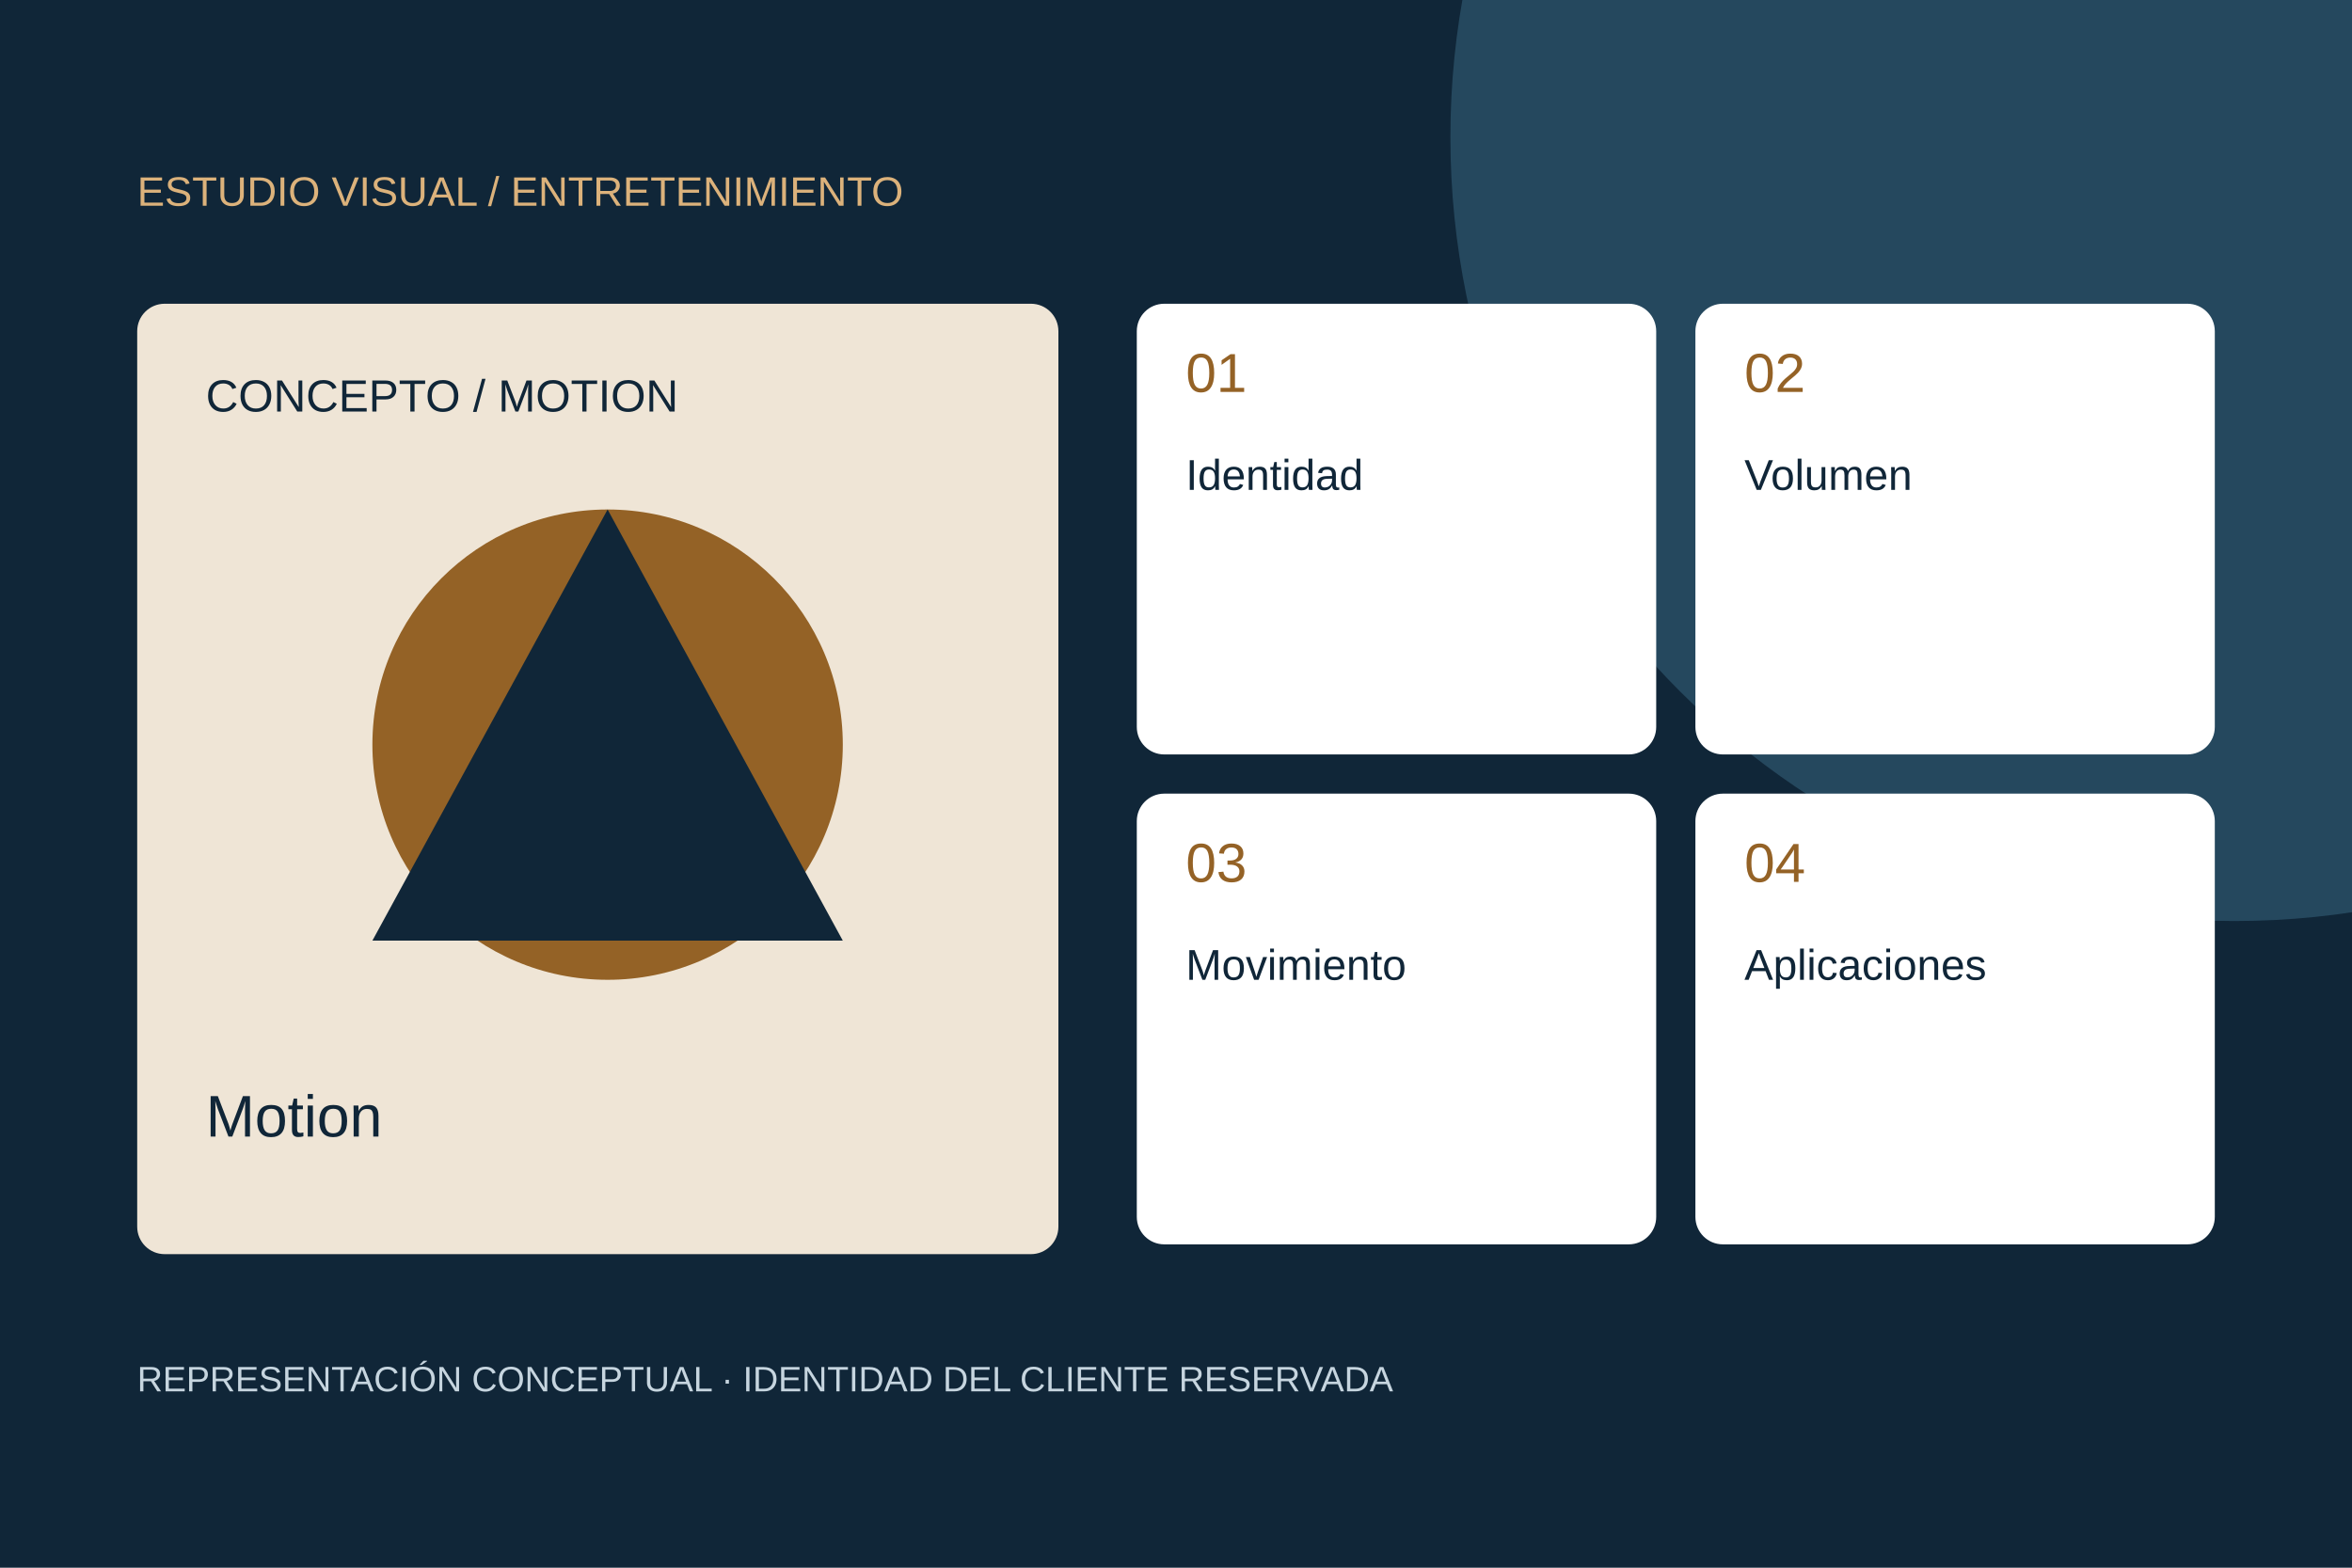
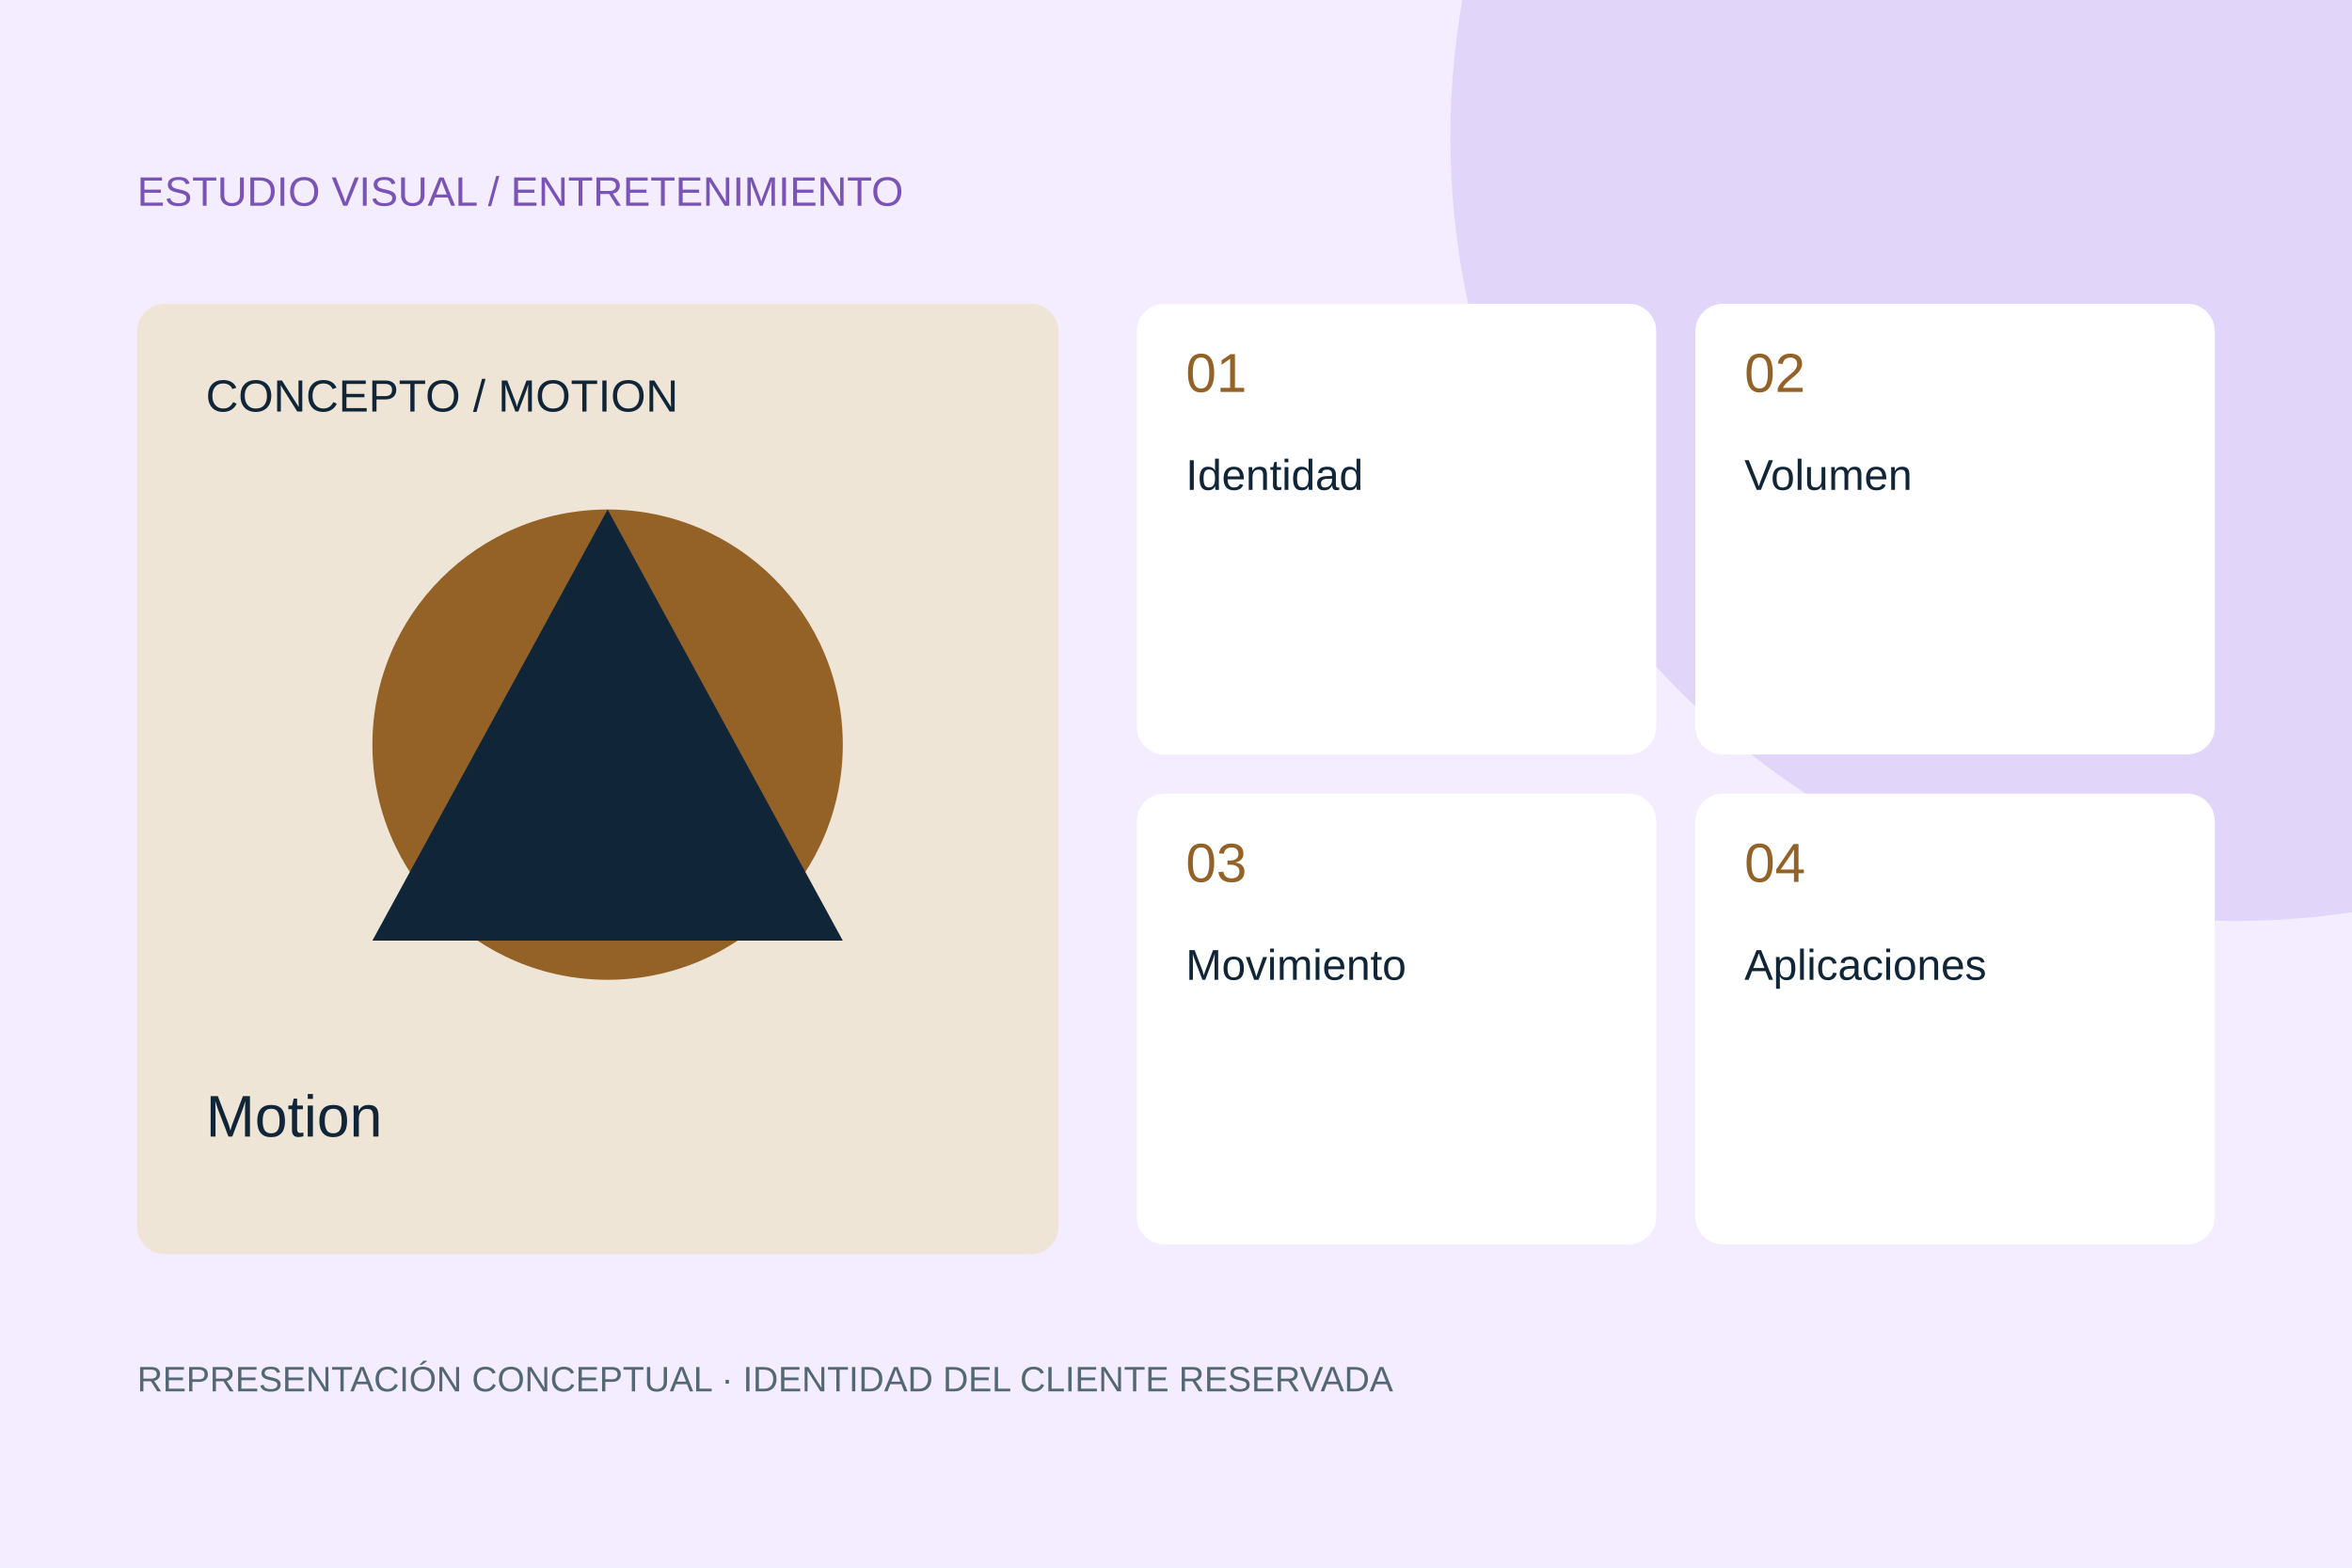
<svg xmlns="http://www.w3.org/2000/svg" width="1200" height="800" viewBox="0 0 1200 800">
-   <rect width="1200" height="800" fill="#102638" />
-   <circle cx="1140" cy="70" r="400" fill="#25485e" />
+   <rect width="1200" height="800" fill="#f3edff" />
+   <circle cx="1140" cy="70" r="400" fill="#e2d5fa" />
  <style>text{font-family:Arial,sans-serif} .label{fill:#536775;font-size:19px}.title{fill:#102638;font-size:25px;font-weight:bold}</style>
-   <text x="70" y="105" fill="#dcb27b" font-size="21">ESTUDIO VISUAL / ENTRETENIMIENTO</text>
+   <text x="70" y="105" fill="#7953b5" font-size="21">ESTUDIO VISUAL / ENTRETENIMIENTO</text>
  <rect x="70" y="155" width="470" height="485" rx="14" fill="#efe5d6" />
  <text x="105" y="210" fill="#102638" font-size="23">CONCEPTO / MOTION</text>
  <circle cx="310" cy="380" r="120" fill="#946226" />
  <path d="M190 480 L310 260 L430 480 Z" fill="#102638" />
  <text x="105" y="580" fill="#102638" font-size="30">Motion</text>
  <rect x="580" y="155" width="265" height="230" rx="14" fill="#fff" />
  <text x="605" y="200" fill="#946226" font-size="28">01</text>
  <text x="605" y="250" fill="#102638" font-size="22">Identidad</text>
  <rect x="865" y="155" width="265" height="230" rx="14" fill="#fff" />
  <text x="890" y="200" fill="#946226" font-size="28">02</text>
  <text x="890" y="250" fill="#102638" font-size="22">Volumen</text>
  <rect x="580" y="405" width="265" height="230" rx="14" fill="#fff" />
  <text x="605" y="450" fill="#946226" font-size="28">03</text>
  <text x="605" y="500" fill="#102638" font-size="22">Movimiento</text>
  <rect x="865" y="405" width="265" height="230" rx="14" fill="#fff" />
  <text x="890" y="450" fill="#946226" font-size="28">04</text>
  <text x="890" y="500" fill="#102638" font-size="22">Aplicaciones</text>
-   <text x="70" y="710" fill="#c6d5df" font-size="18">REPRESENTACIÓN CONCEPTUAL · IDENTIDAD DEL CLIENTE RESERVADA</text>
+   <text x="70" y="710" fill="#536775" font-size="18">REPRESENTACIÓN CONCEPTUAL · IDENTIDAD DEL CLIENTE RESERVADA</text>
</svg>
